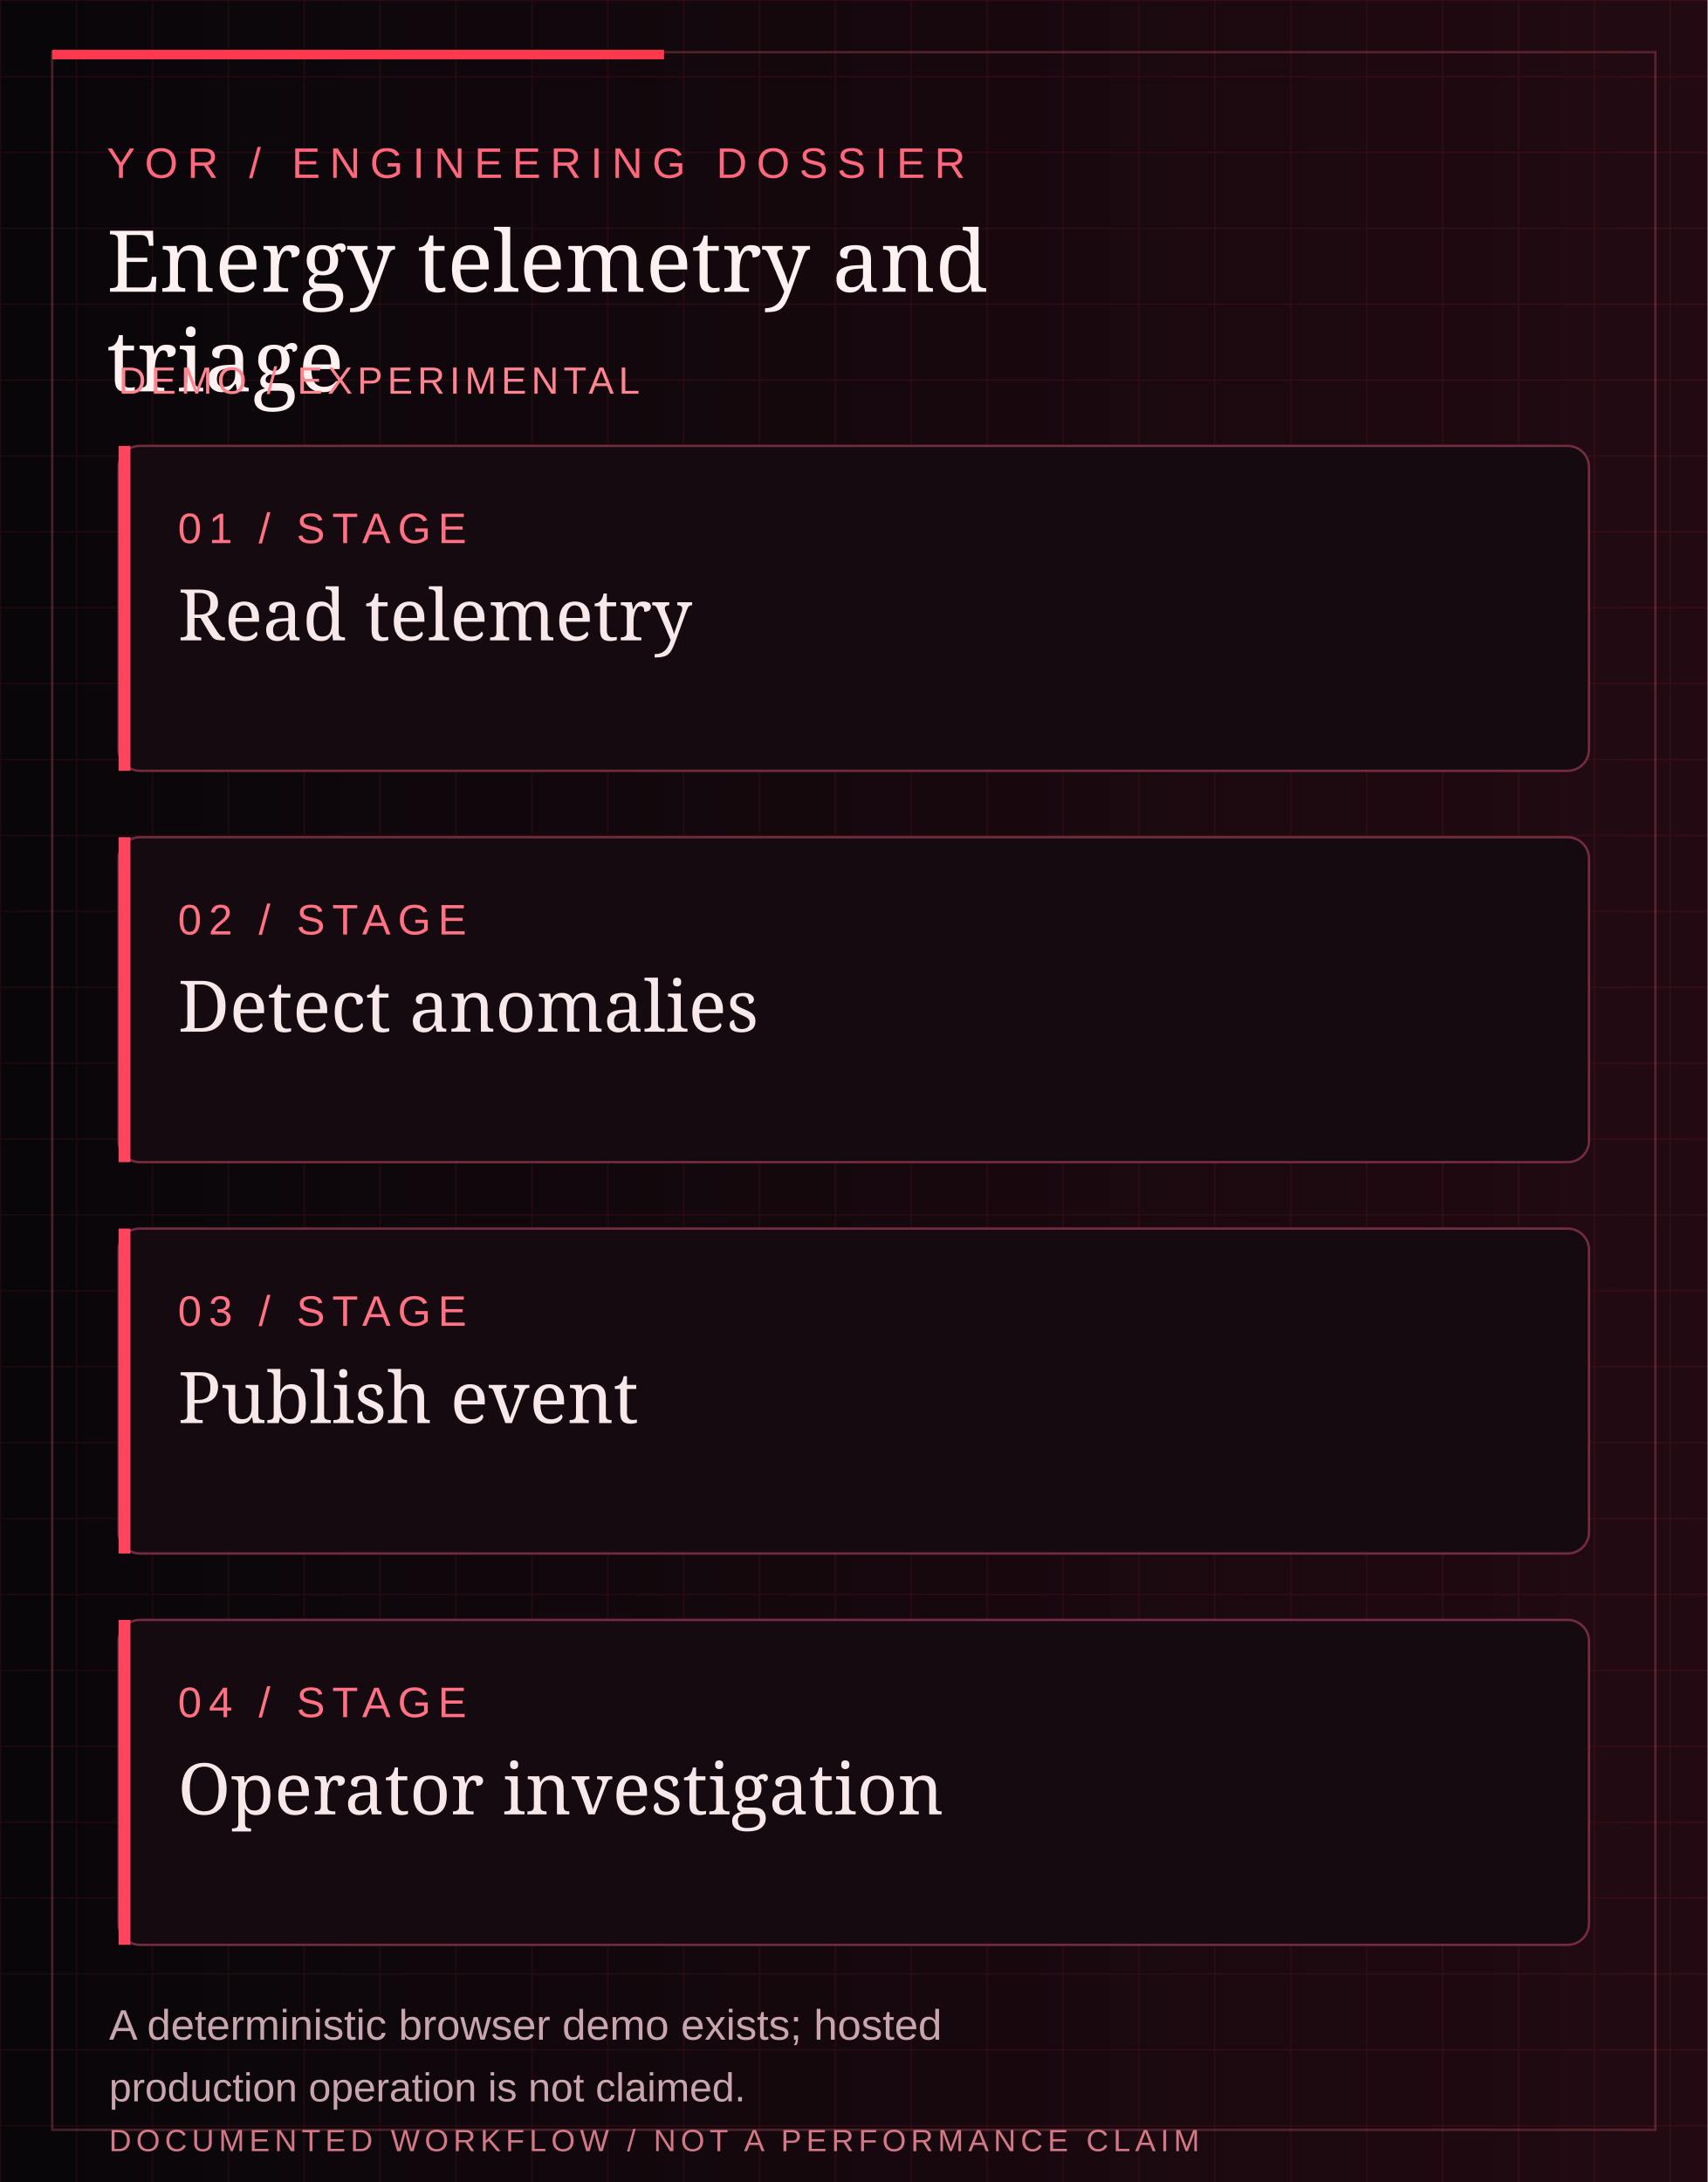
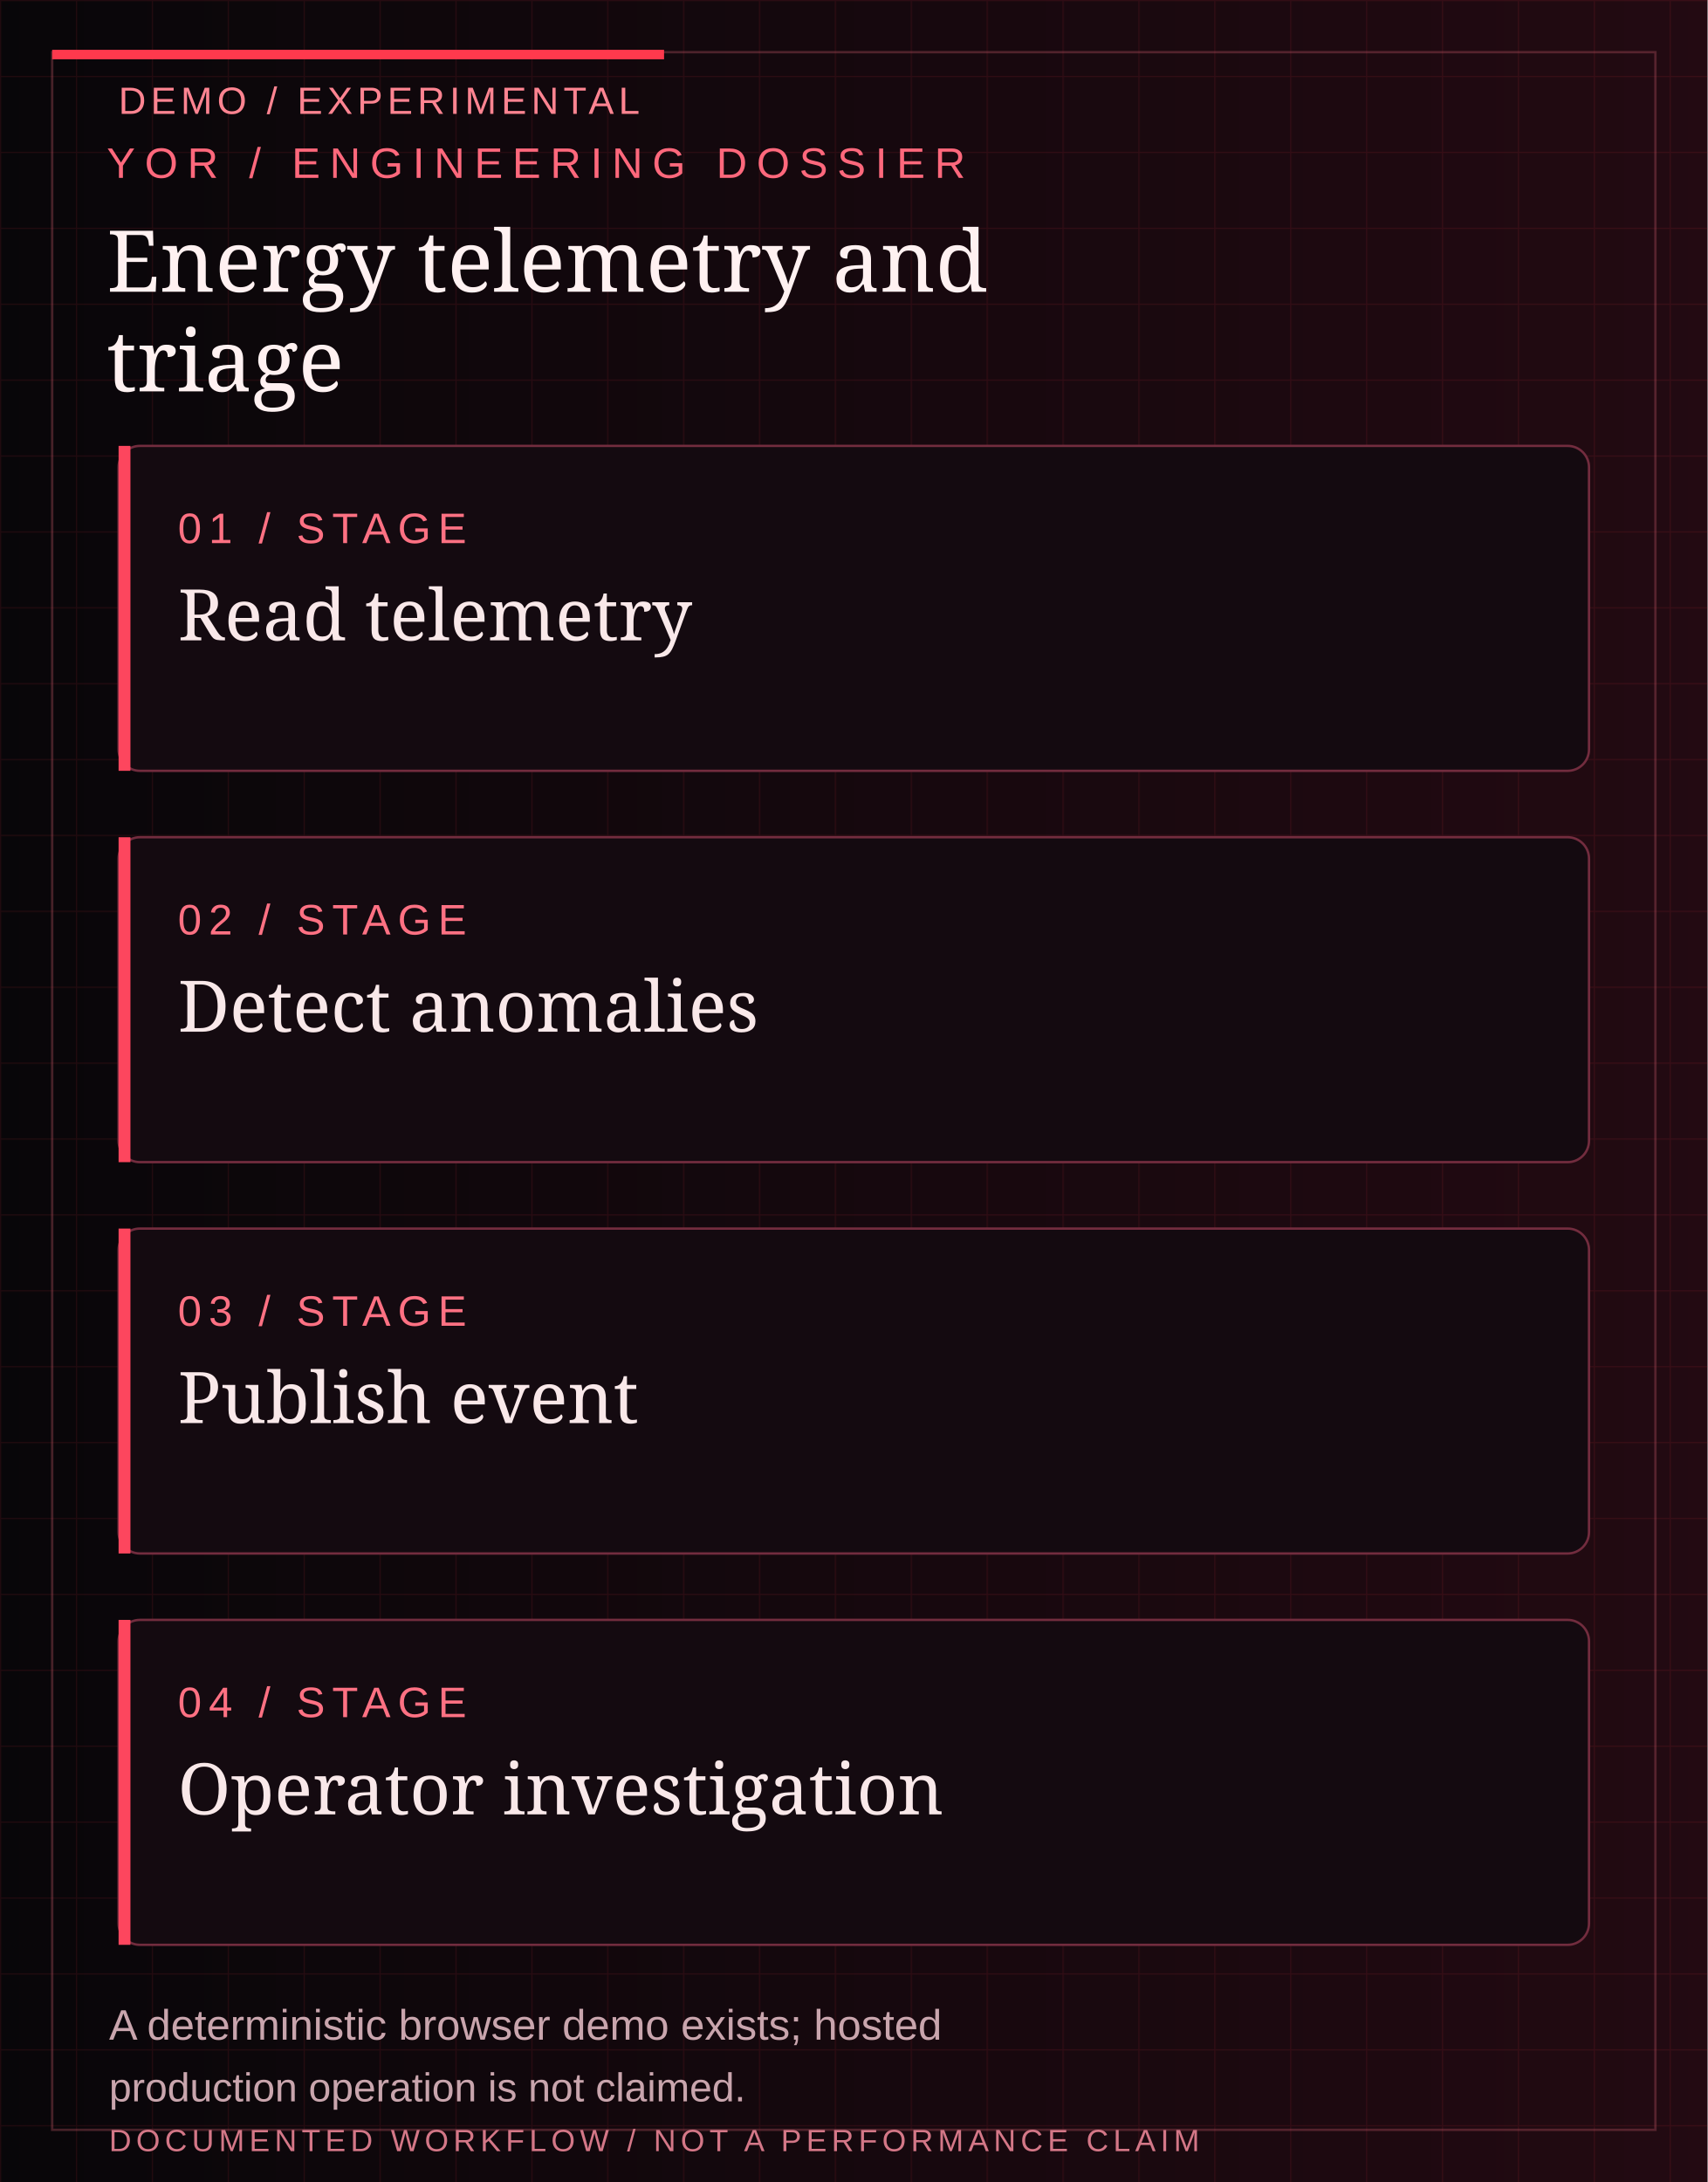
<svg xmlns="http://www.w3.org/2000/svg" width="720" height="920" viewBox="0 0 720 920" role="img">
  <defs>
    <linearGradient id="bg">
      <stop stop-color="#080609" />
      <stop offset="1" stop-color="#230a12" />
    </linearGradient>
    <pattern id="grid" width="32" height="32" patternUnits="userSpaceOnUse">
      <path d="M32 0H0V32" fill="none" stroke="#ff394d" stroke-opacity=".1" />
    </pattern>
  </defs>
  <rect width="720" height="920" fill="url(#bg)" />
  <rect width="720" height="920" fill="url(#grid)" />
  <rect x="22" y="22" width="676" height="876" fill="none" stroke="#a64a59" stroke-opacity=".4" />
  <path d="M22 23 H280" stroke="#ff394d" stroke-width="4" />
  <text x="45" y="75" fill="#ff687c" font-size="18" font-family="Arial" letter-spacing="4">YOR / ENGINEERING DOSSIER</text>
  <text x="45" y="123" font-size="36" fill="#fff1f1" font-family="Georgia">Energy telemetry and</text>
  <text x="45" y="165" font-size="36" fill="#fff1f1" font-family="Georgia">triage</text>
-   <text x="50" y="166" font-size="16" fill="#ff8491" font-family="Arial" letter-spacing="2">DEMO / EXPERIMENTAL</text>
+   <text x="50" y="48" font-size="16" fill="#ff8491" font-family="Arial" letter-spacing="2">DEMO / EXPERIMENTAL</text>
  <rect x="50" y="188" width="620" height="137" rx="9" fill="#140a10" stroke="#722c3e" />
  <rect x="50" y="188" width="5" height="137" fill="#fd465e" />
  <text x="75" y="229" fill="#ff7183" font-family="Arial" font-size="18" letter-spacing="3">01 / STAGE</text>
  <text x="75" y="270" fill="#f9e8e9" font-family="Georgia" font-size="30">Read telemetry</text>
  <rect x="50" y="353" width="620" height="137" rx="9" fill="#140a10" stroke="#722c3e" />
  <rect x="50" y="353" width="5" height="137" fill="#fd465e" />
  <text x="75" y="394" fill="#ff7183" font-family="Arial" font-size="18" letter-spacing="3">02 / STAGE</text>
  <text x="75" y="435" fill="#f9e8e9" font-family="Georgia" font-size="30">Detect anomalies</text>
  <rect x="50" y="518" width="620" height="137" rx="9" fill="#140a10" stroke="#722c3e" />
  <rect x="50" y="518" width="5" height="137" fill="#fd465e" />
  <text x="75" y="559" fill="#ff7183" font-family="Arial" font-size="18" letter-spacing="3">03 / STAGE</text>
  <text x="75" y="600" fill="#f9e8e9" font-family="Georgia" font-size="30">Publish event</text>
  <rect x="50" y="683" width="620" height="137" rx="9" fill="#140a10" stroke="#722c3e" />
  <rect x="50" y="683" width="5" height="137" fill="#fd465e" />
  <text x="75" y="724" fill="#ff7183" font-family="Arial" font-size="18" letter-spacing="3">04 / STAGE</text>
  <text x="75" y="765" fill="#f9e8e9" font-family="Georgia" font-size="30">Operator investigation</text>
  <text x="46" y="860" fill="#c9a5ad" font-size="18" font-family="Arial">A deterministic browser demo exists; hosted</text>
  <text x="46" y="886" fill="#c9a5ad" font-size="17" font-family="Arial">production operation is not claimed.</text>
  <text x="46" y="907" fill="#d47787" font-size="13" font-family="Arial" letter-spacing="2">DOCUMENTED WORKFLOW / NOT A PERFORMANCE CLAIM</text>
</svg>
